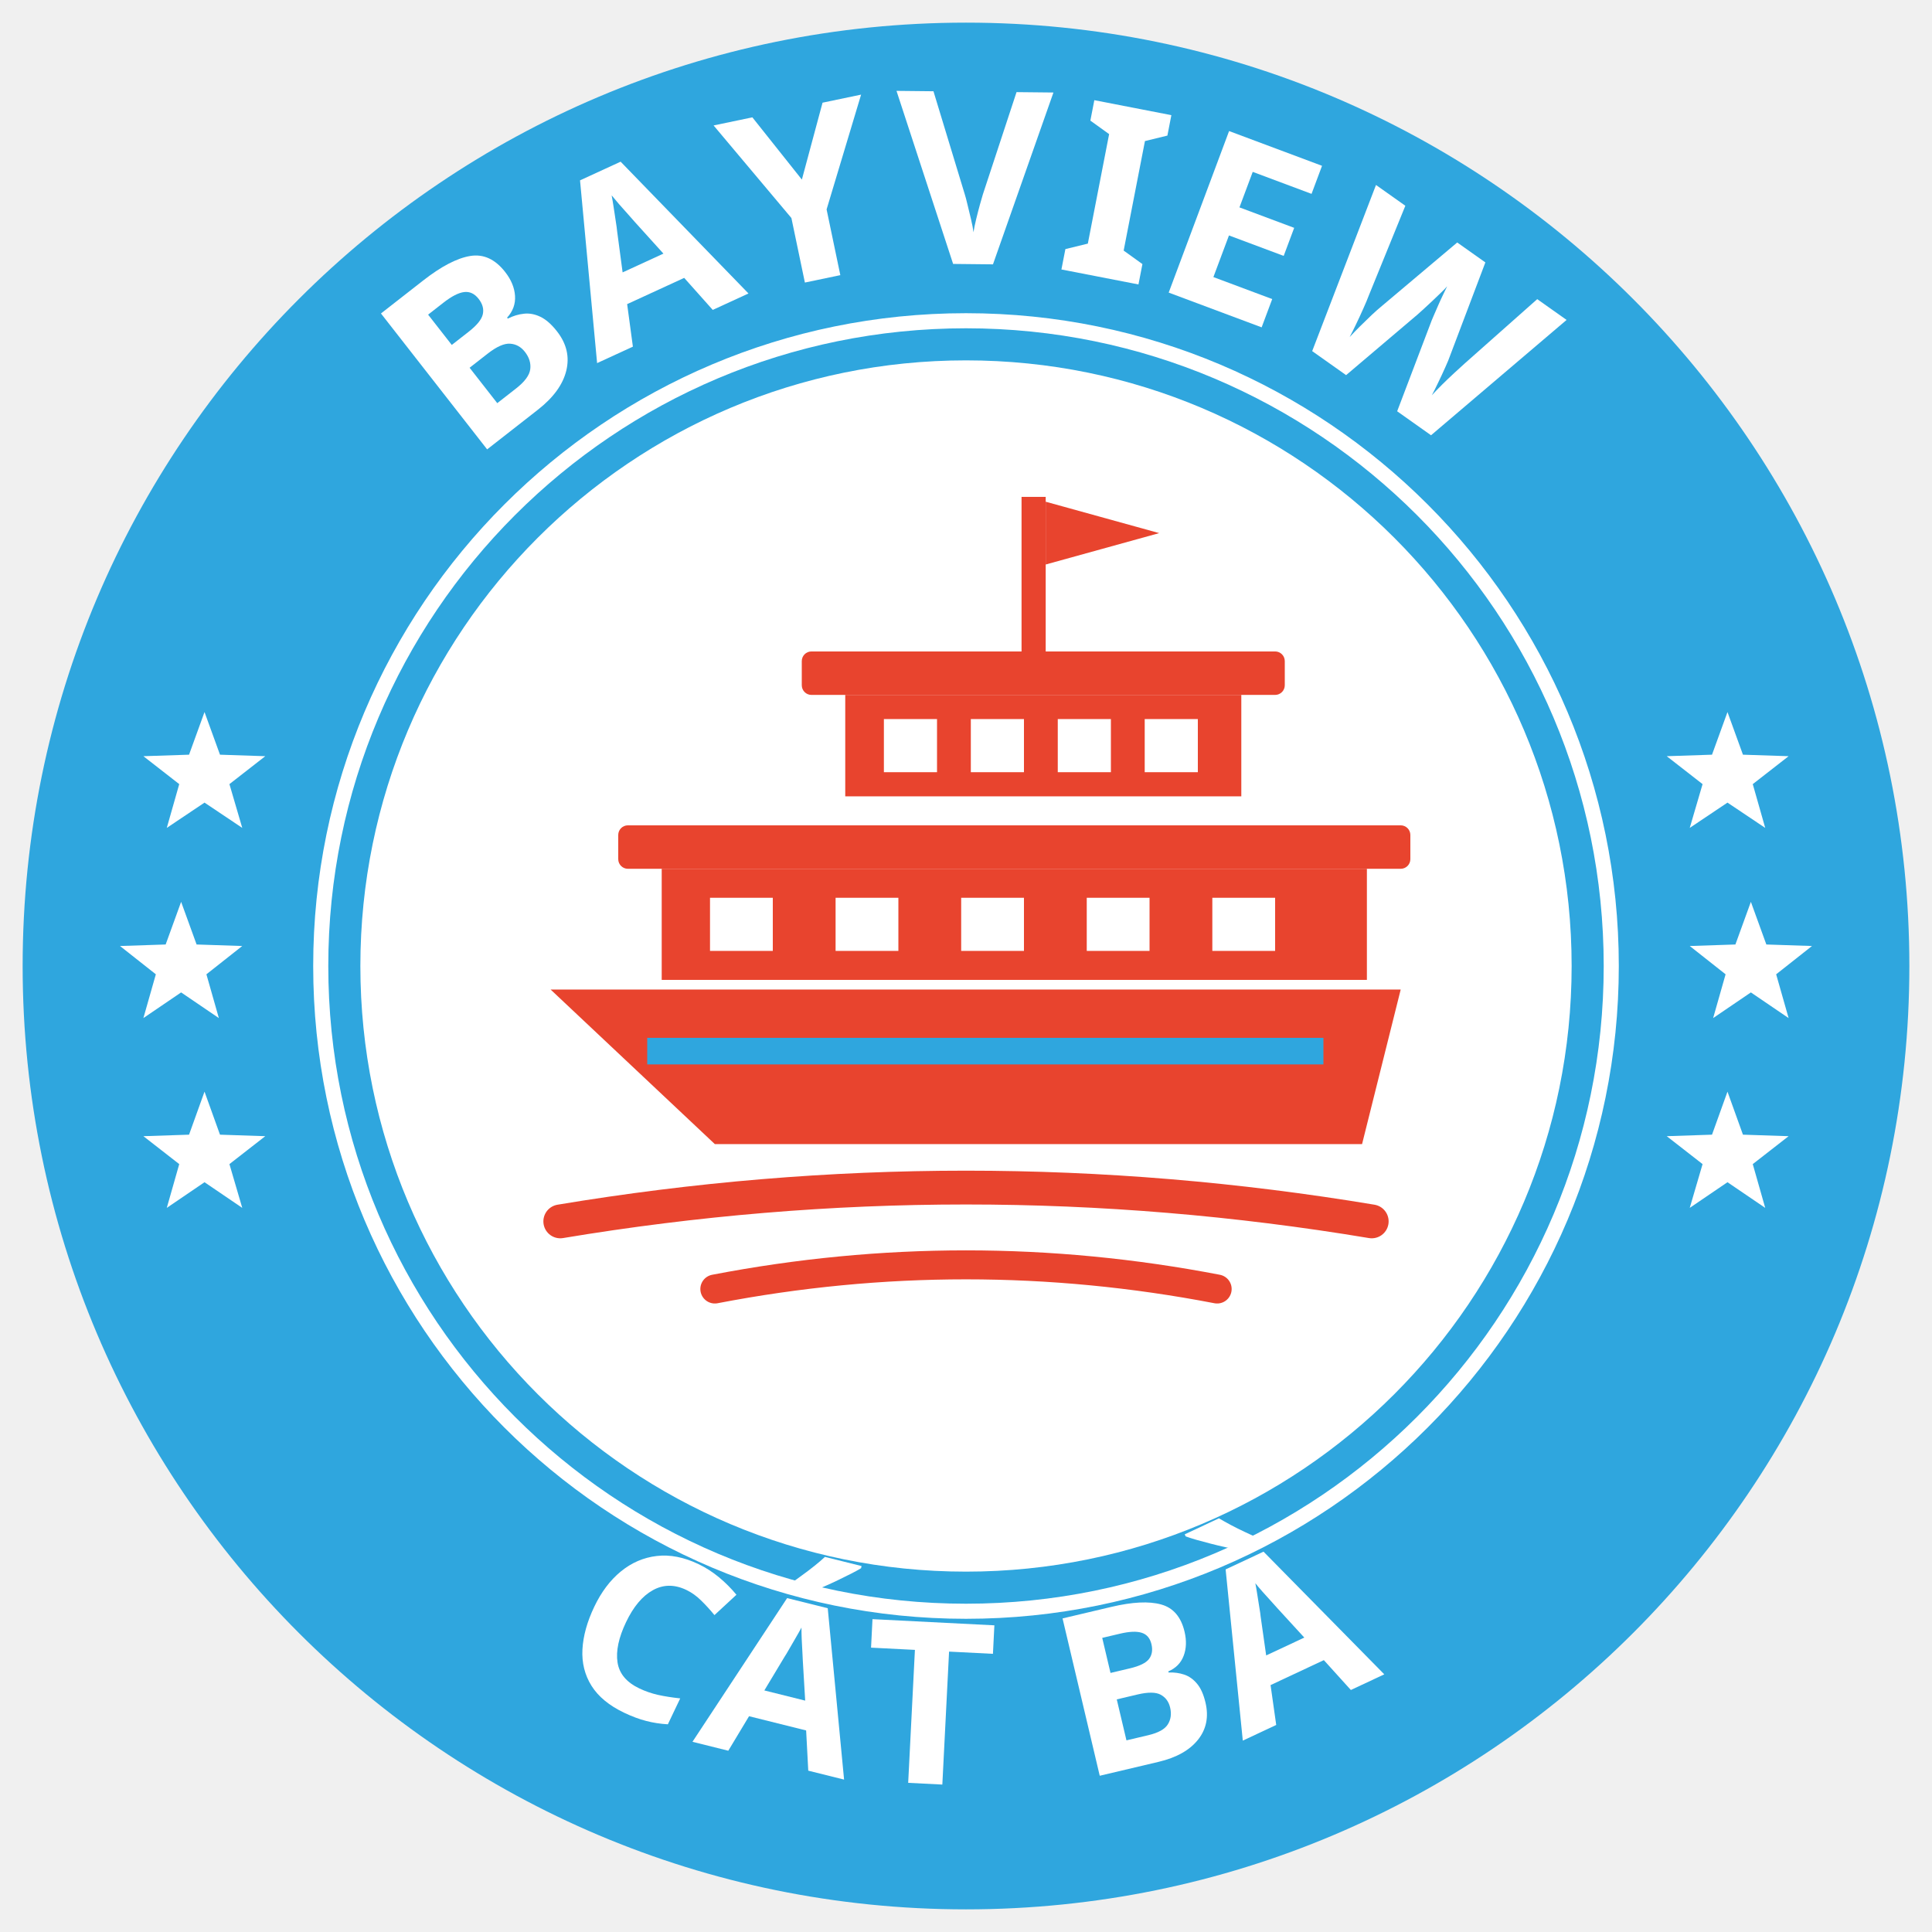
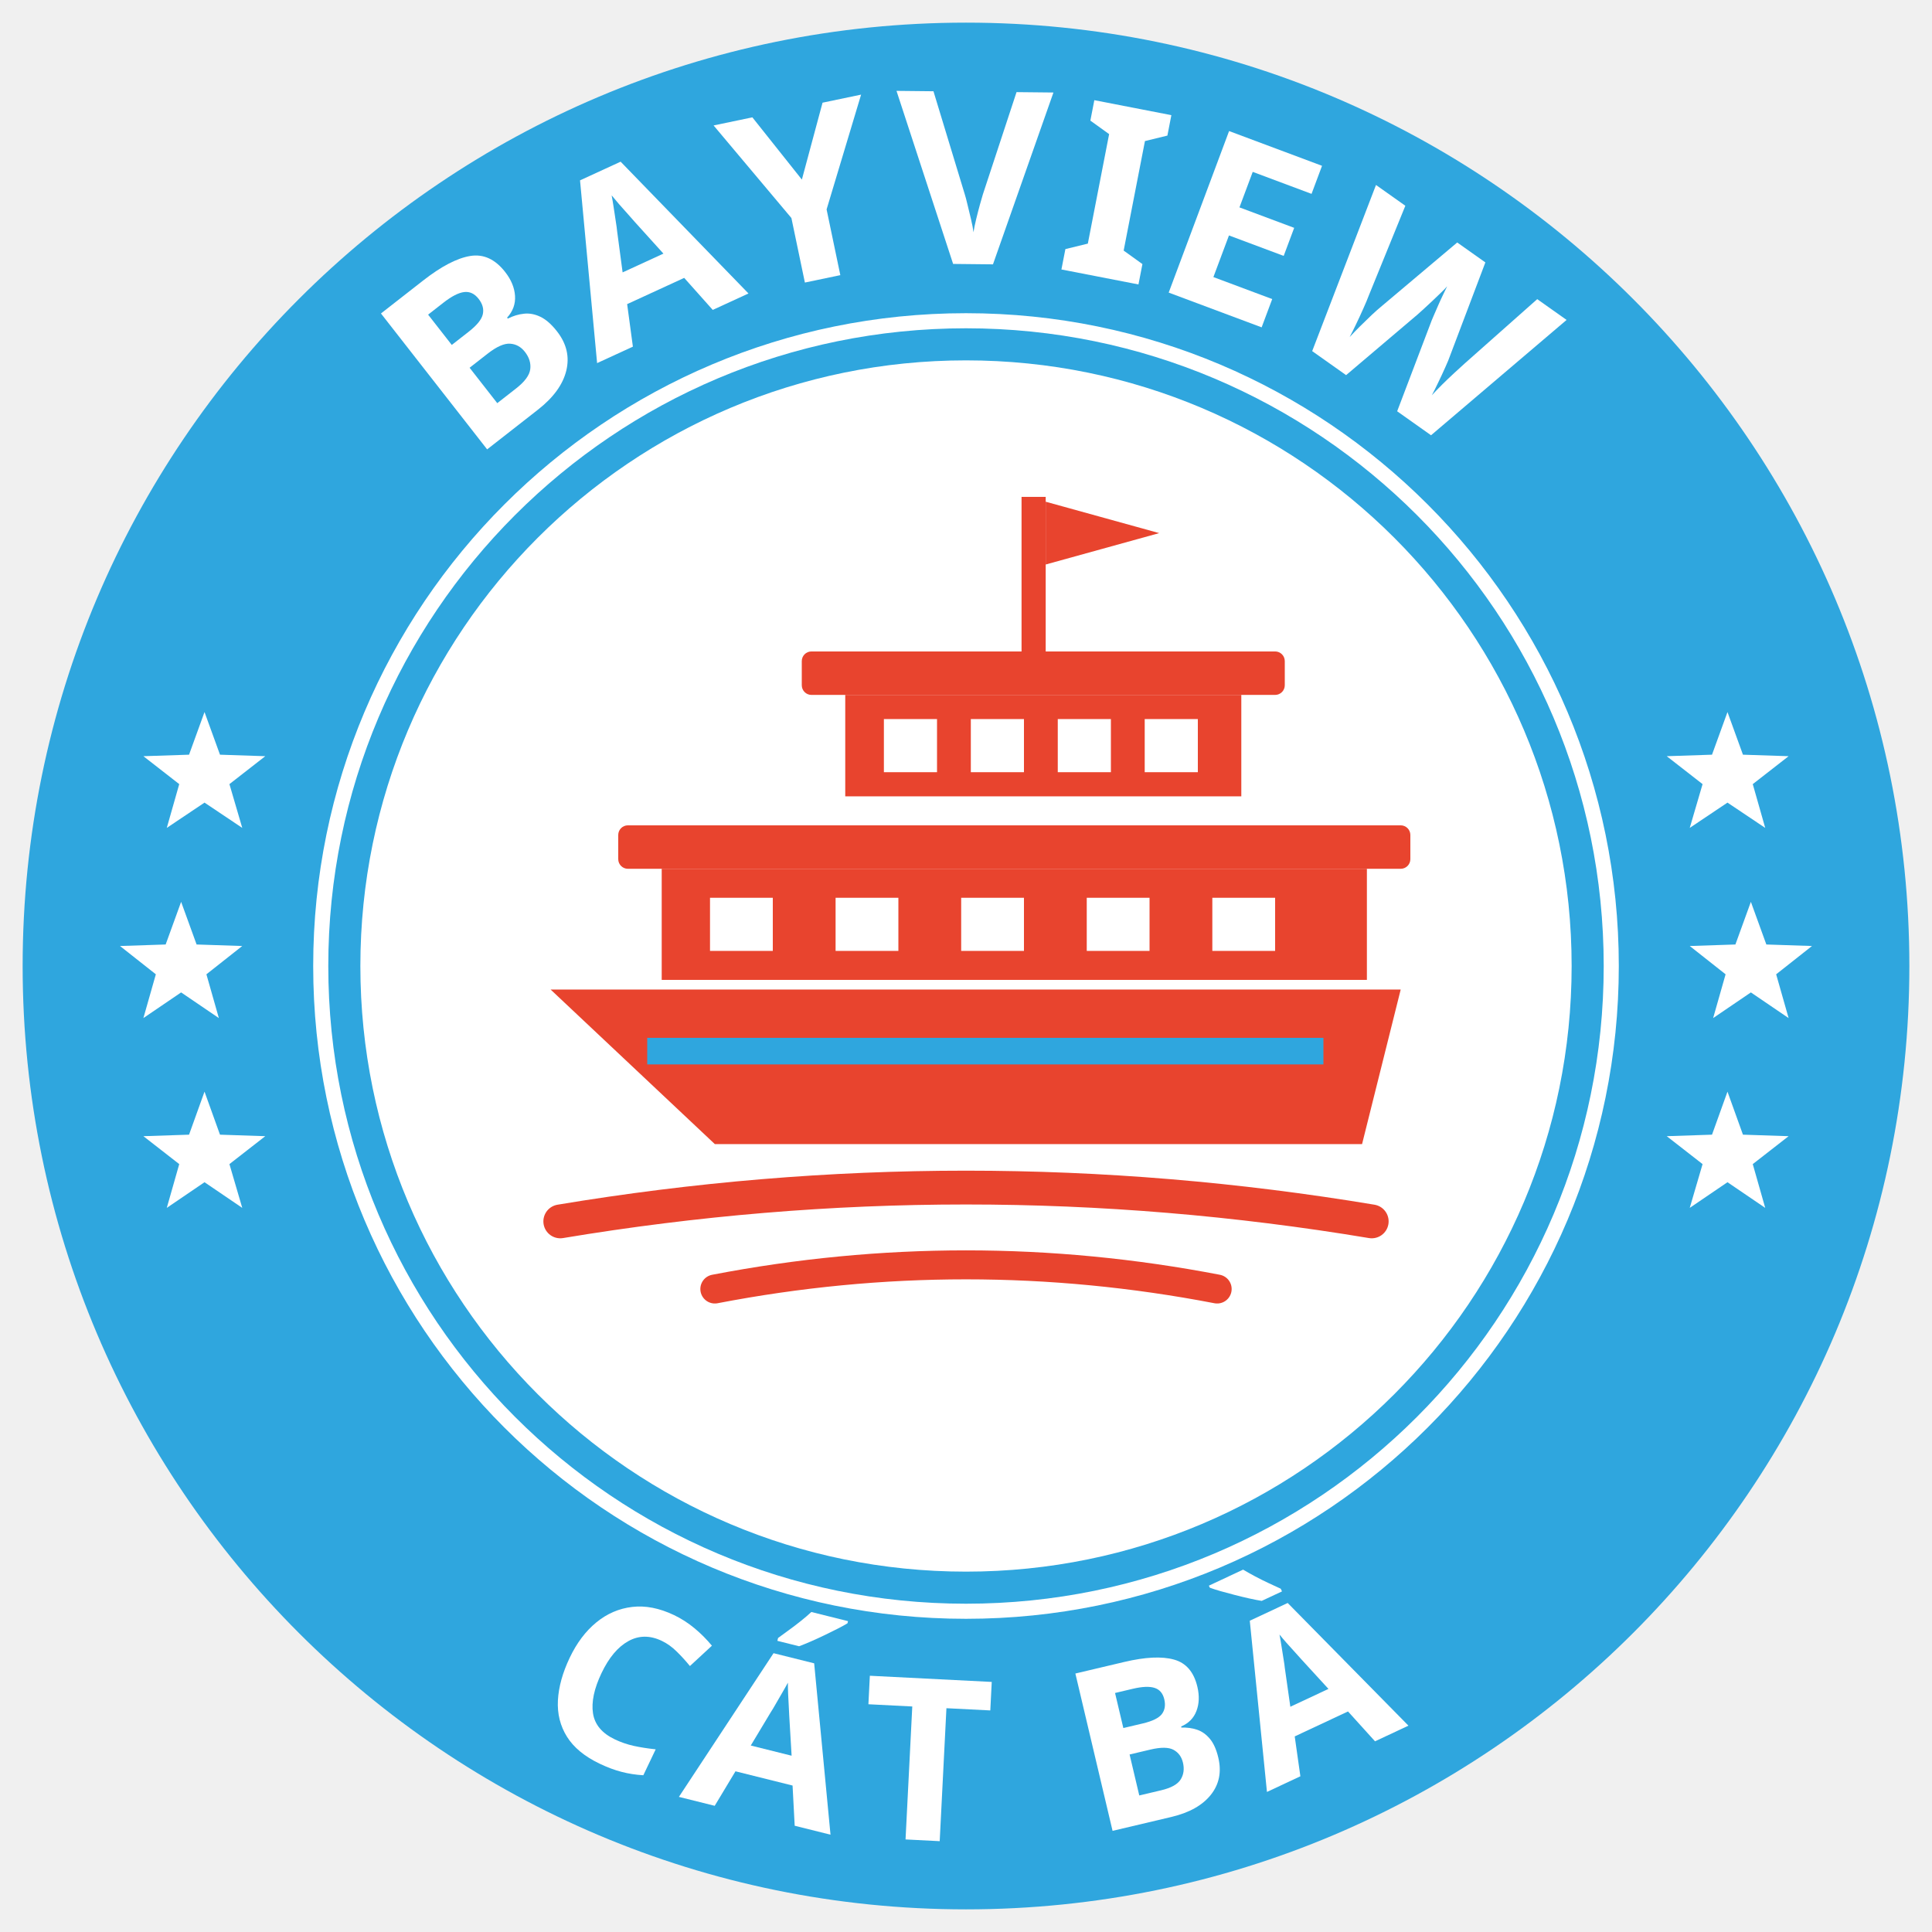
<svg xmlns="http://www.w3.org/2000/svg" viewBox="0 0 512 512" width="512" height="512" role="img" aria-label="Logo Bayview Cát Bà">
  <circle cx="256" cy="256" r="250" fill="#2FA6DE" />
  <circle cx="256" cy="256" r="171" fill="none" stroke="#FFFFFF" stroke-width="4" />
  <circle cx="256" cy="256" r="163" fill="#FFFFFF" stroke="#2FA6DE" stroke-width="5" />
  <text x="141.5" y="109.4" transform="rotate(-38.0 141.5 109.4)" font-family="'Noto Sans', Arial, sans-serif" font-size="64" font-weight="700" fill="#FFFFFF" text-anchor="middle">B</text>
  <text x="178.3" y="87.0" transform="rotate(-24.7 178.3 87.0)" font-family="'Noto Sans', Arial, sans-serif" font-size="64" font-weight="700" fill="#FFFFFF" text-anchor="middle">A</text>
  <text x="218.0" y="73.9" transform="rotate(-11.8 218.0 73.9)" font-family="'Noto Sans', Arial, sans-serif" font-size="64" font-weight="700" fill="#FFFFFF" text-anchor="middle">Y</text>
  <text x="257.9" y="70.0" transform="rotate(0.6 257.9 70.0)" font-family="'Noto Sans', Arial, sans-serif" font-size="64" font-weight="700" fill="#FFFFFF" text-anchor="middle">V</text>
  <text x="291.5" y="73.4" transform="rotate(11.0 291.5 73.4)" font-family="'Noto Sans', Arial, sans-serif" font-size="64" font-weight="700" fill="#FFFFFF" text-anchor="middle">I</text>
  <text x="321.1" y="81.8" transform="rotate(20.5 321.1 81.8)" font-family="'Noto Sans', Arial, sans-serif" font-size="64" font-weight="700" fill="#FFFFFF" text-anchor="middle">E</text>
  <text x="363.5" y="104.2" transform="rotate(35.3 363.5 104.2)" font-family="'Noto Sans', Arial, sans-serif" font-size="64" font-weight="700" fill="#FFFFFF" text-anchor="middle">W</text>
-   <text x="162.4" y="451.8" transform="rotate(25.5 162.4 451.8)" font-family="'Noto Sans', Arial, sans-serif" font-size="60" font-weight="700" fill="#FFFFFF" text-anchor="middle">C</text>
-   <text x="203.6" y="466.6" transform="rotate(14.0 203.6 466.6)" font-family="'Noto Sans', Arial, sans-serif" font-size="60" font-weight="700" fill="#FFFFFF" text-anchor="middle">Á</text>
-   <text x="245.2" y="472.7" transform="rotate(2.9 245.2 472.7)" font-family="'Noto Sans', Arial, sans-serif" font-size="60" font-weight="700" fill="#FFFFFF" text-anchor="middle">T</text>
-   <text x="305.8" y="467.2" transform="rotate(-13.3 305.8 467.2)" font-family="'Noto Sans', Arial, sans-serif" font-size="60" font-weight="700" fill="#FFFFFF" text-anchor="middle">B</text>
-   <text x="348.1" y="452.5" transform="rotate(-25.1 348.1 452.5)" font-family="'Noto Sans', Arial, sans-serif" font-size="60" font-weight="700" fill="#FFFFFF" text-anchor="middle">À</text>
+   <text x="155.9" y="465.3" transform="rotate(25.5 155.9 465.3)" font-family="'Noto Sans', Arial, sans-serif" font-size="60" font-weight="700" fill="#FFFFFF" text-anchor="middle">C</text>
+   <text x="200.0" y="481.2" transform="rotate(14.0 200.0 481.2)" font-family="'Noto Sans', Arial, sans-serif" font-size="60" font-weight="700" fill="#FFFFFF" text-anchor="middle">Á</text>
+   <text x="244.5" y="487.7" transform="rotate(2.9 244.5 487.7)" font-family="'Noto Sans', Arial, sans-serif" font-size="60" font-weight="700" fill="#FFFFFF" text-anchor="middle">T</text>
+   <text x="309.2" y="481.8" transform="rotate(-13.3 309.2 481.8)" font-family="'Noto Sans', Arial, sans-serif" font-size="60" font-weight="700" fill="#FFFFFF" text-anchor="middle">B</text>
+   <text x="354.5" y="466.1" transform="rotate(-25.1 354.5 466.1)" font-family="'Noto Sans', Arial, sans-serif" font-size="60" font-weight="700" fill="#FFFFFF" text-anchor="middle">À</text>
  <polygon points="54.2,289.3 58.3,300.7 70.3,301.1 60.8,308.5 64.2,320.1 54.2,313.3 44.2,320.1 47.5,308.5 38.0,301.1 50.1,300.7" fill="#FFFFFF" />
  <polygon points="48.0,239.0 52.1,250.3 64.2,250.7 54.7,258.2 58.0,269.8 48.0,263.0 38.0,269.8 41.3,258.2 31.8,250.7 43.9,250.3" fill="#FFFFFF" />
  <polygon points="54.2,188.7 58.3,200.0 70.3,200.4 60.8,207.8 64.2,219.4 54.2,212.7 44.2,219.4 47.5,207.8 38.0,200.4 50.1,200.0" fill="#FFFFFF" />
  <polygon points="457.8,188.7 461.9,200.0 474.0,200.4 464.5,207.8 467.8,219.4 457.8,212.7 447.8,219.4 451.2,207.8 441.7,200.4 453.7,200.0" fill="#FFFFFF" />
  <polygon points="464.0,239.0 468.1,250.3 480.2,250.7 470.7,258.2 474.0,269.8 464.0,263.0 454.0,269.8 457.3,258.2 447.8,250.7 459.9,250.3" fill="#FFFFFF" />
  <polygon points="457.8,289.3 461.9,300.7 474.0,301.1 464.5,308.5 467.8,320.1 457.8,313.3 447.8,320.1 451.2,308.5 441.7,301.1 453.7,300.7" fill="#FFFFFF" />
  <g transform="translate(256 252) scale(1.28) translate(-256 -250)">
    <rect x="267.5" y="156" width="5" height="34" fill="#E8442E" />
    <polygon points="272.5,157 296,163.5 272.5,170" fill="#E8442E" />
    <rect x="222" y="188" width="100" height="9" rx="2" fill="#E8442E" />
    <rect x="231" y="197" width="82" height="21" fill="#E8442E" />
    <rect x="239" y="202" width="11" height="11" fill="#FFFFFF" />
    <rect x="257" y="202" width="11" height="11" fill="#FFFFFF" />
    <rect x="275" y="202" width="11" height="11" fill="#FFFFFF" />
    <rect x="293" y="202" width="11" height="11" fill="#FFFFFF" />
    <rect x="184" y="224" width="164" height="9" rx="2" fill="#E8442E" />
    <rect x="193" y="233" width="146" height="23" fill="#E8442E" />
    <rect x="203" y="239" width="13" height="11" fill="#FFFFFF" />
    <rect x="229" y="239" width="13" height="11" fill="#FFFFFF" />
    <rect x="255" y="239" width="13" height="11" fill="#FFFFFF" />
    <rect x="281" y="239" width="13" height="11" fill="#FFFFFF" />
    <rect x="307" y="239" width="13" height="11" fill="#FFFFFF" />
    <path d="M170,258 L346,258 L338,290 L204,290 Z" fill="#E8442E" />
    <rect x="190" y="268" width="140" height="5.5" fill="#2FA6DE" />
    <path d="M172,306 Q256,292 340,306" fill="none" stroke="#E8442E" stroke-width="7" stroke-linecap="round" />
    <path d="M204,320 Q256,310 308,320" fill="none" stroke="#E8442E" stroke-width="6" stroke-linecap="round" />
  </g>
</svg>
